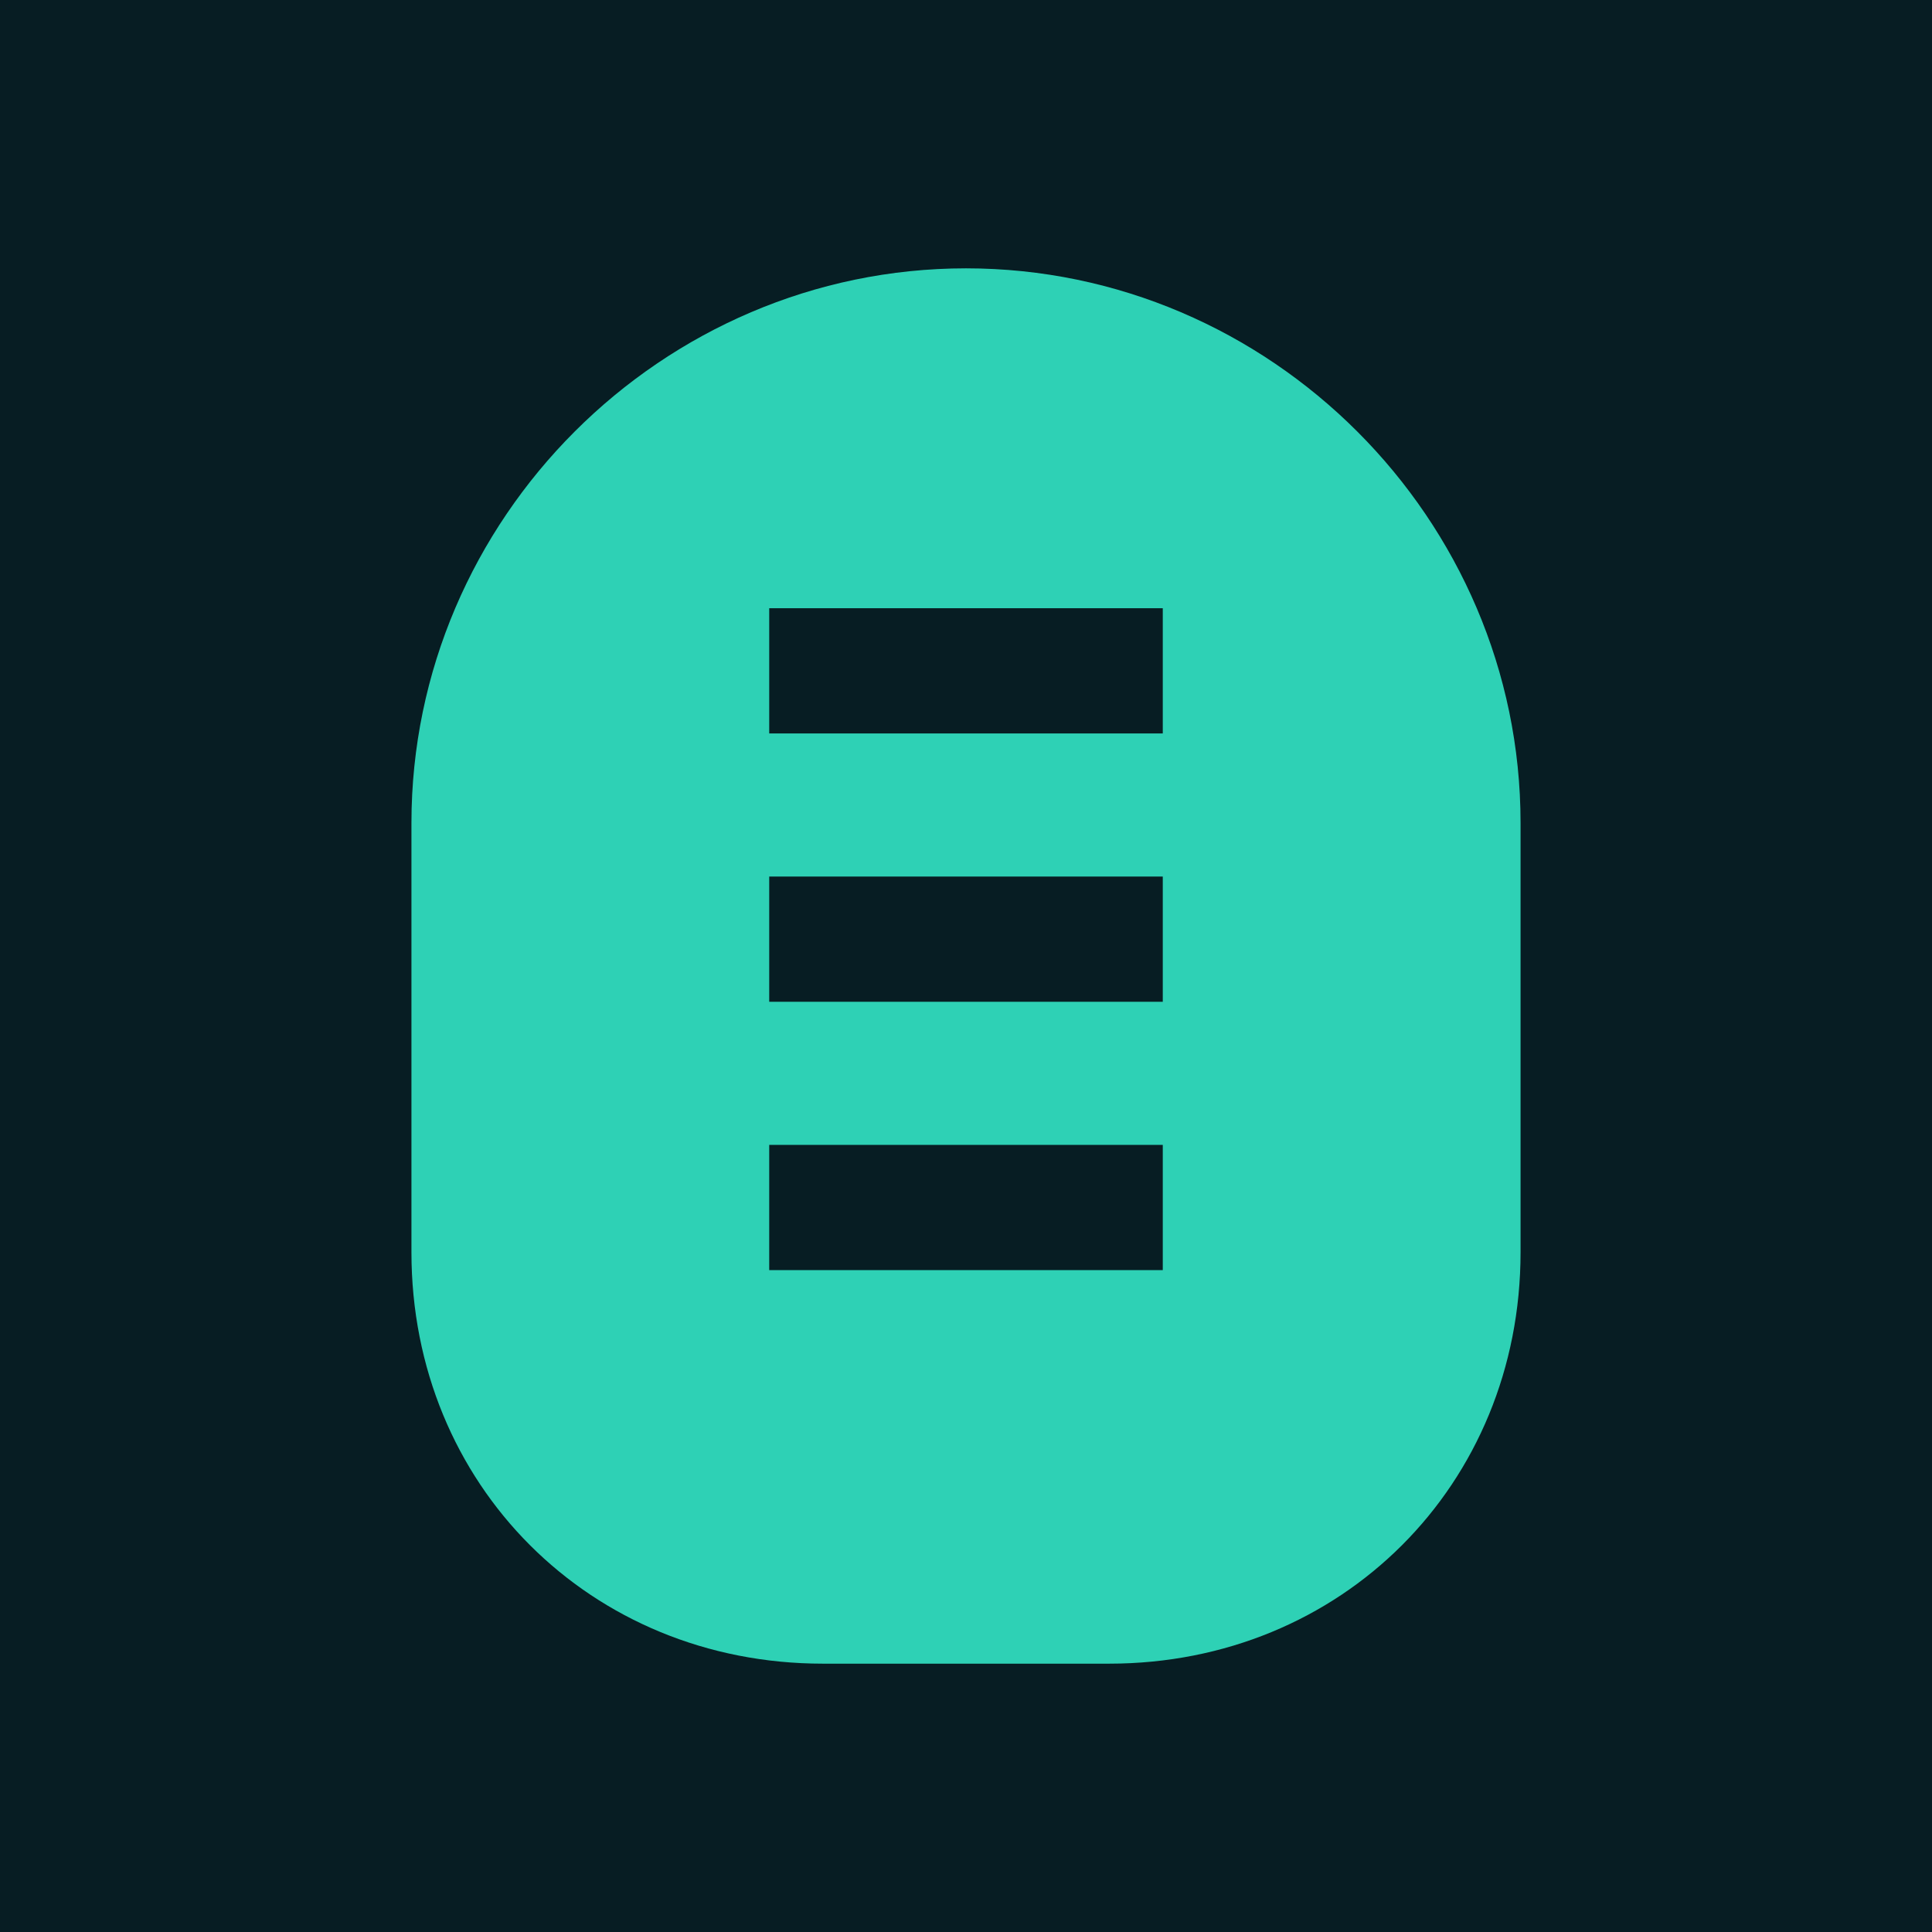
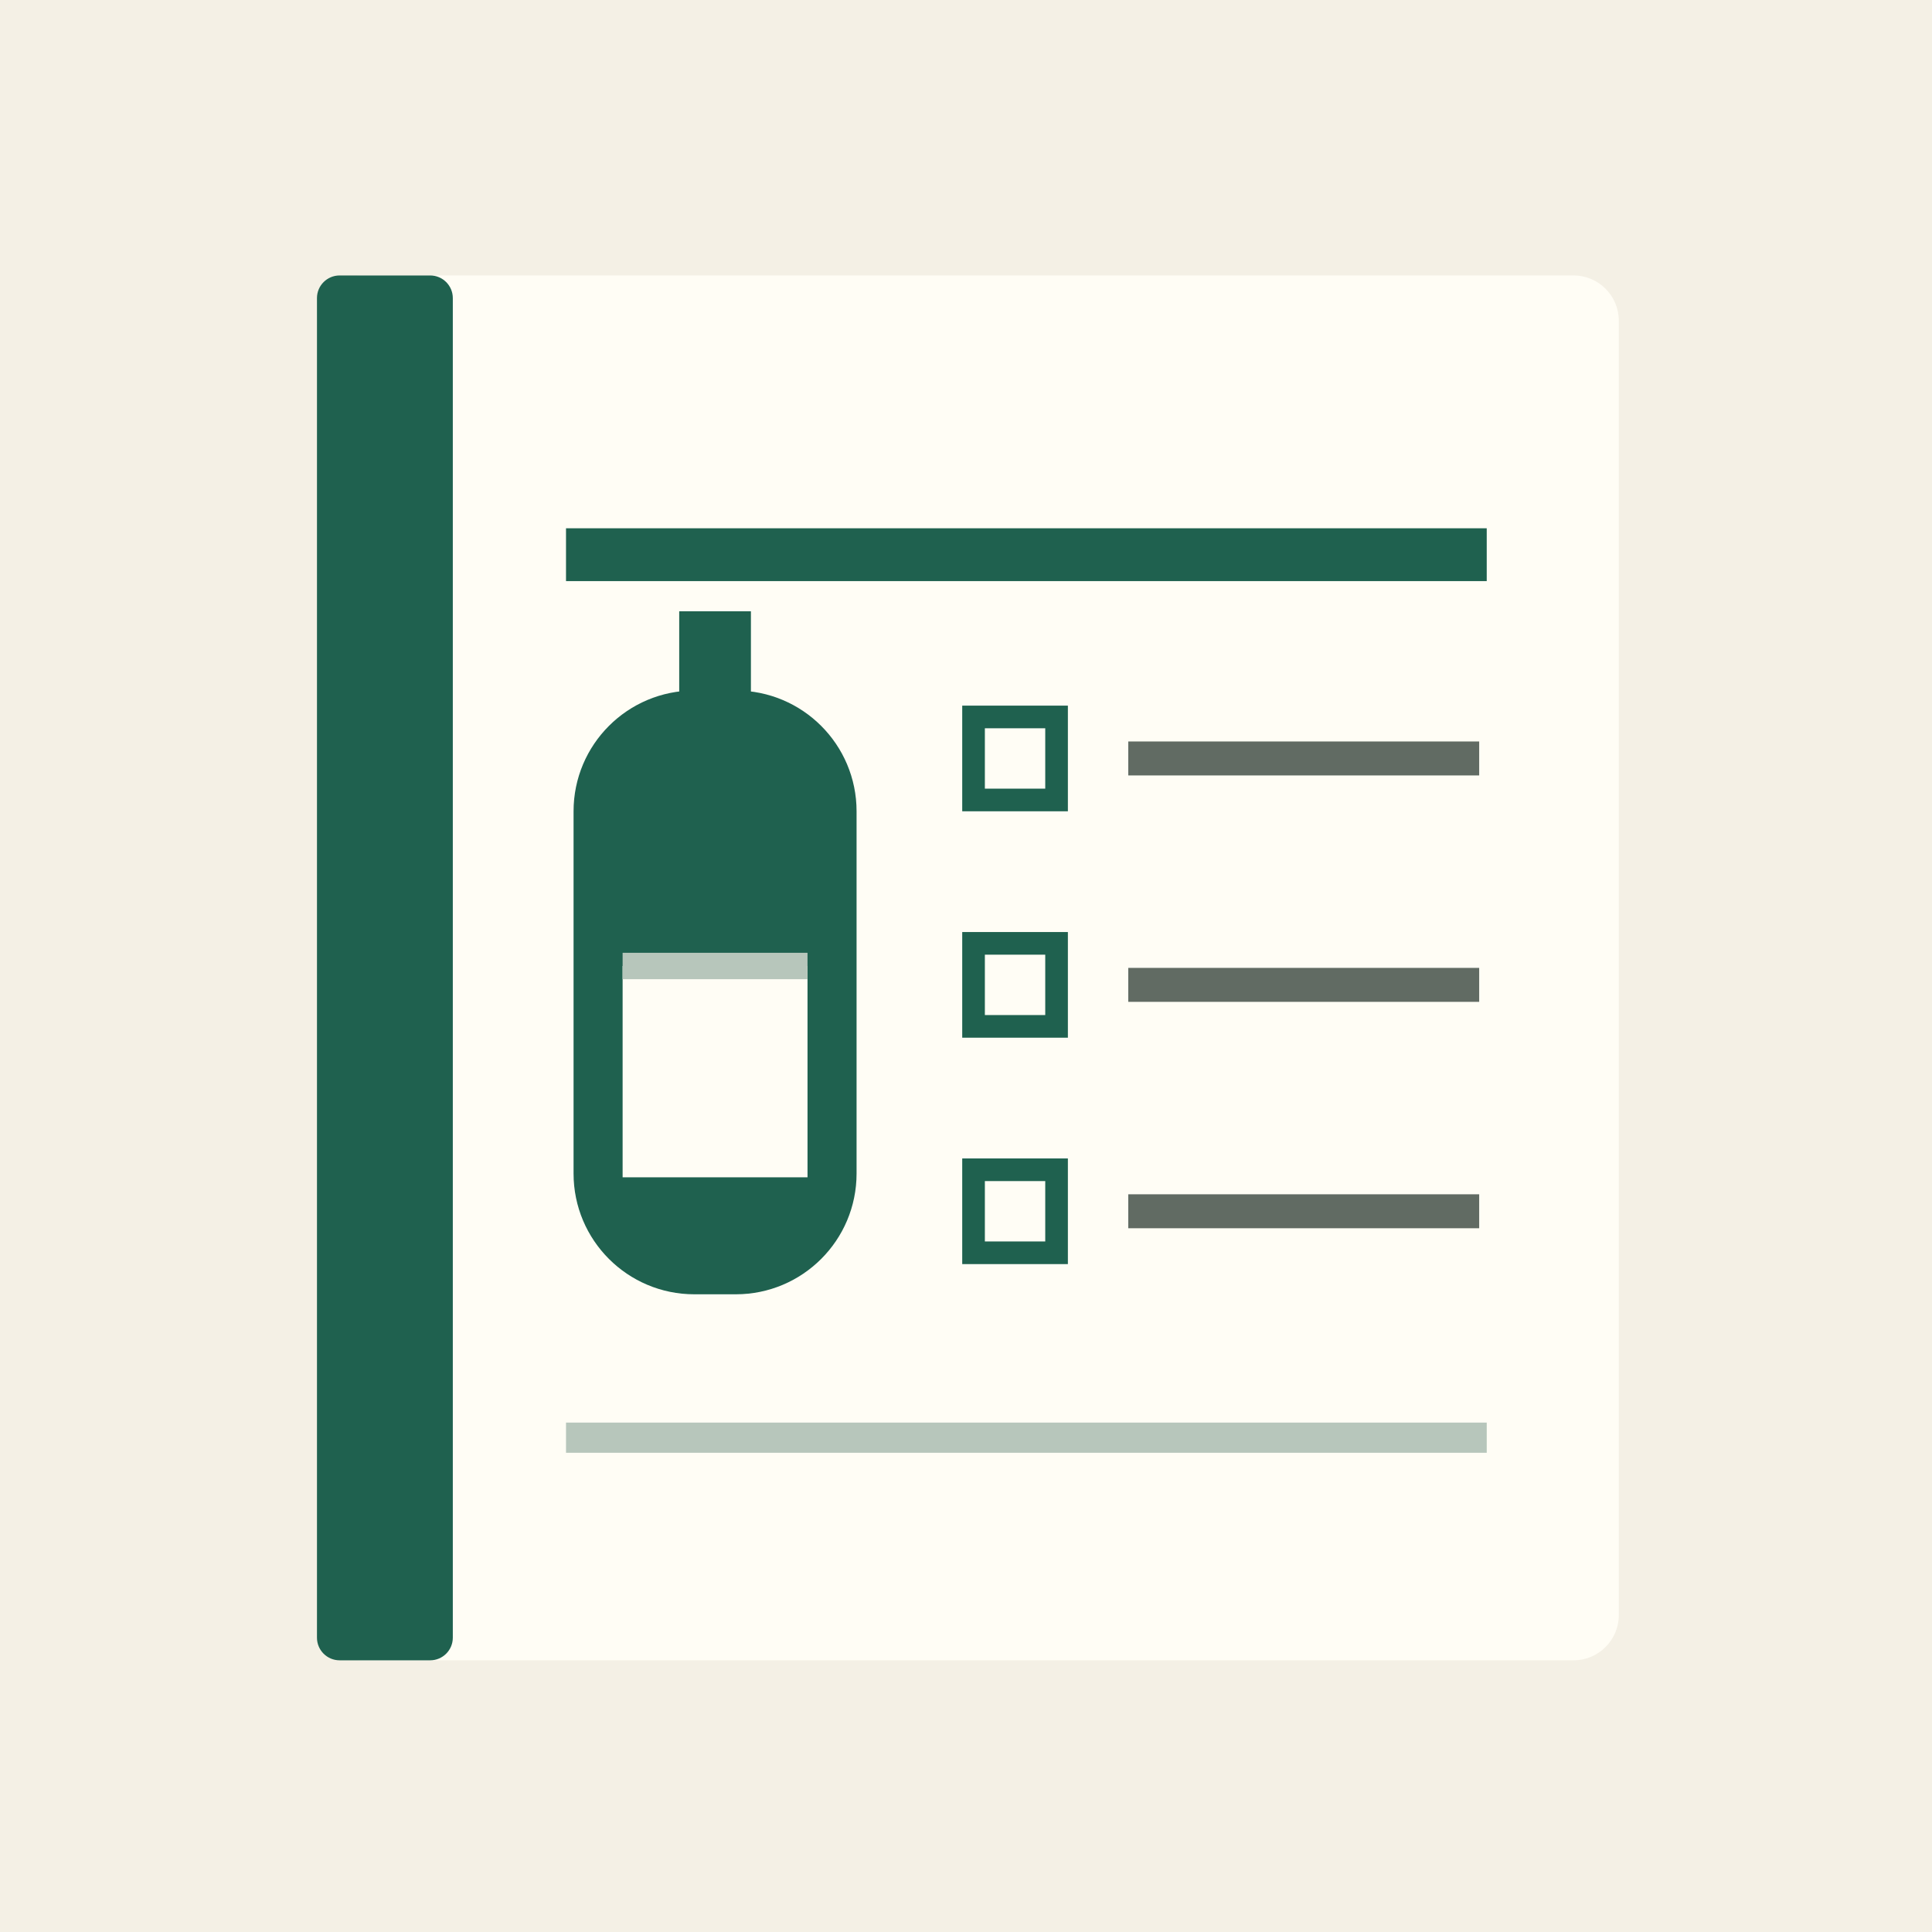
- <svg xmlns="http://www.w3.org/2000/svg" width="512" height="512" viewBox="0 0 108 108">
-   <rect width="108" height="108" fill="#071D23" />
-   <path d="M54 15C37 15 23 29 23 46v24c0 13 10 23 23 23h16c13 0 23-10 23-23V46c0-17-14-31-31-31Z" fill="#2ED1B5" />
-   <path d="M43 34h22v7H43zM43 49h22v7H43zM43 64h22v7H43z" fill="#071D23" />
+ <svg xmlns="http://www.w3.org/2000/svg" width="1024" height="1024" viewBox="0 0 1024 1024">
+   <rect width="1024" height="1024" fill="#F4F0E5" />
+   <rect x="168" y="146" width="690" height="734" rx="24" fill="#FFFDF5" />
+   <rect x="168" y="146" width="72" height="734" rx="12" fill="#1F614F" />
+   <line x1="300" y1="294" x2="788" y2="294" stroke="#1F614F" stroke-width="28" />
+   <rect x="304" y="366" width="150" height="320" rx="64" fill="#1F614F" />
+   <rect x="360" y="324" width="38" height="46" fill="#1F614F" />
+   <rect x="330" y="512" width="98" height="112" fill="#FFFDF5" />
+   <line x1="330" y1="512" x2="428" y2="512" stroke="#B7C6BB" stroke-width="14" />
+   <rect x="516" y="380" width="44" height="44" fill="none" stroke="#1F614F" stroke-width="12" />
+   <line x1="598" y1="402" x2="784" y2="402" stroke="#616B63" stroke-width="18" />
+   <rect x="516" y="500" width="44" height="44" fill="none" stroke="#1F614F" stroke-width="12" />
+   <line x1="598" y1="522" x2="784" y2="522" stroke="#616B63" stroke-width="18" />
+   <rect x="516" y="620" width="44" height="44" fill="none" stroke="#1F614F" stroke-width="12" />
+   <line x1="598" y1="642" x2="784" y2="642" stroke="#616B63" stroke-width="18" />
+   <line x1="300" y1="762" x2="788" y2="762" stroke="#B7C6BB" stroke-width="16" />
</svg>
